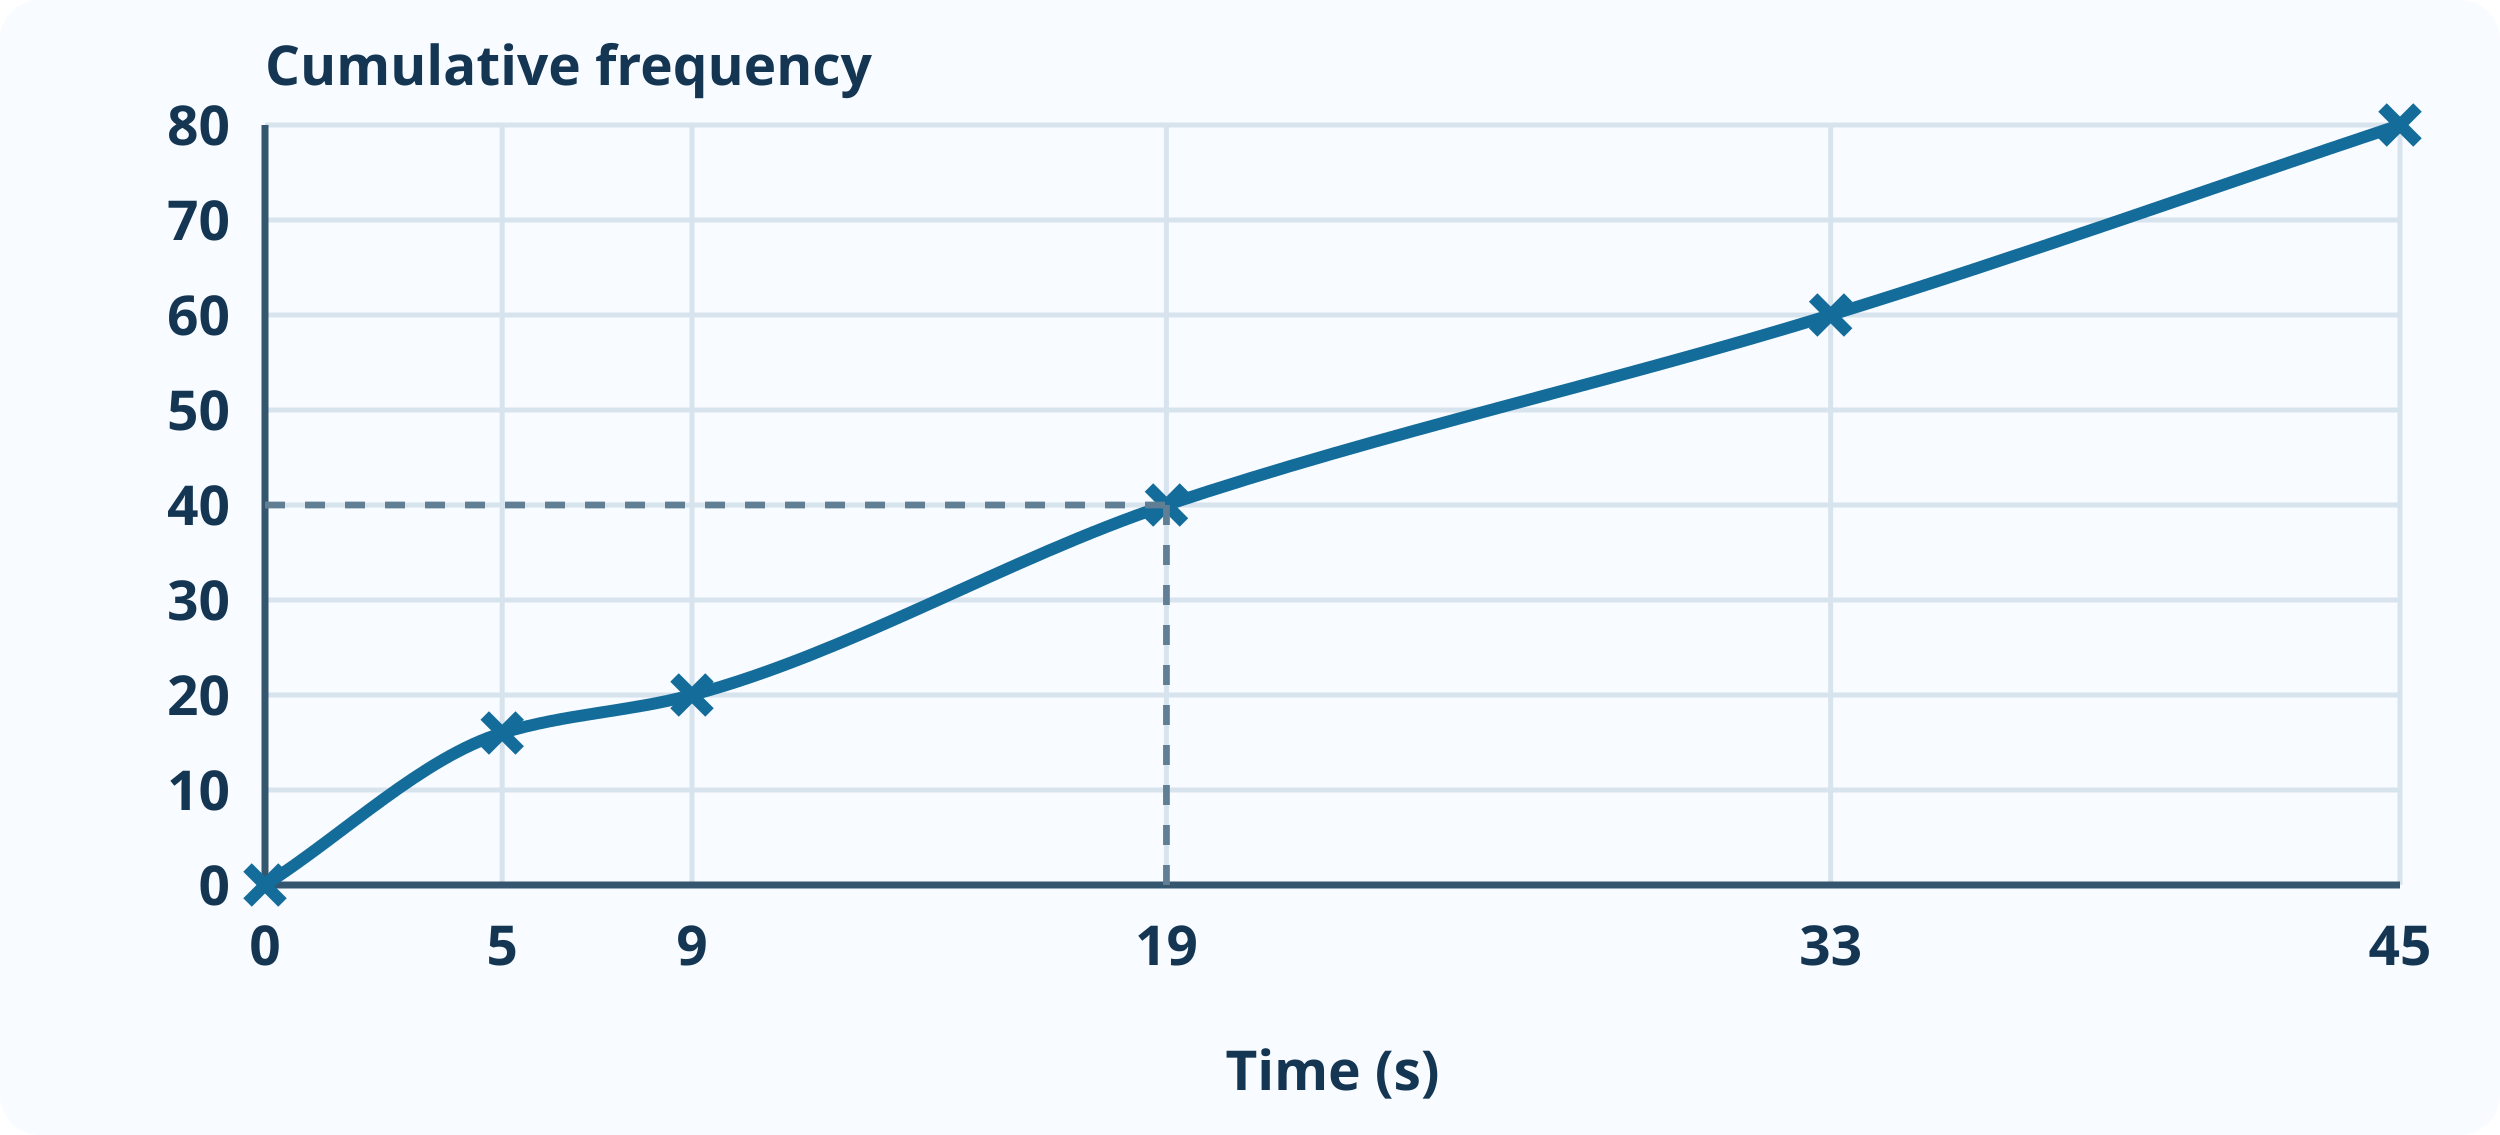
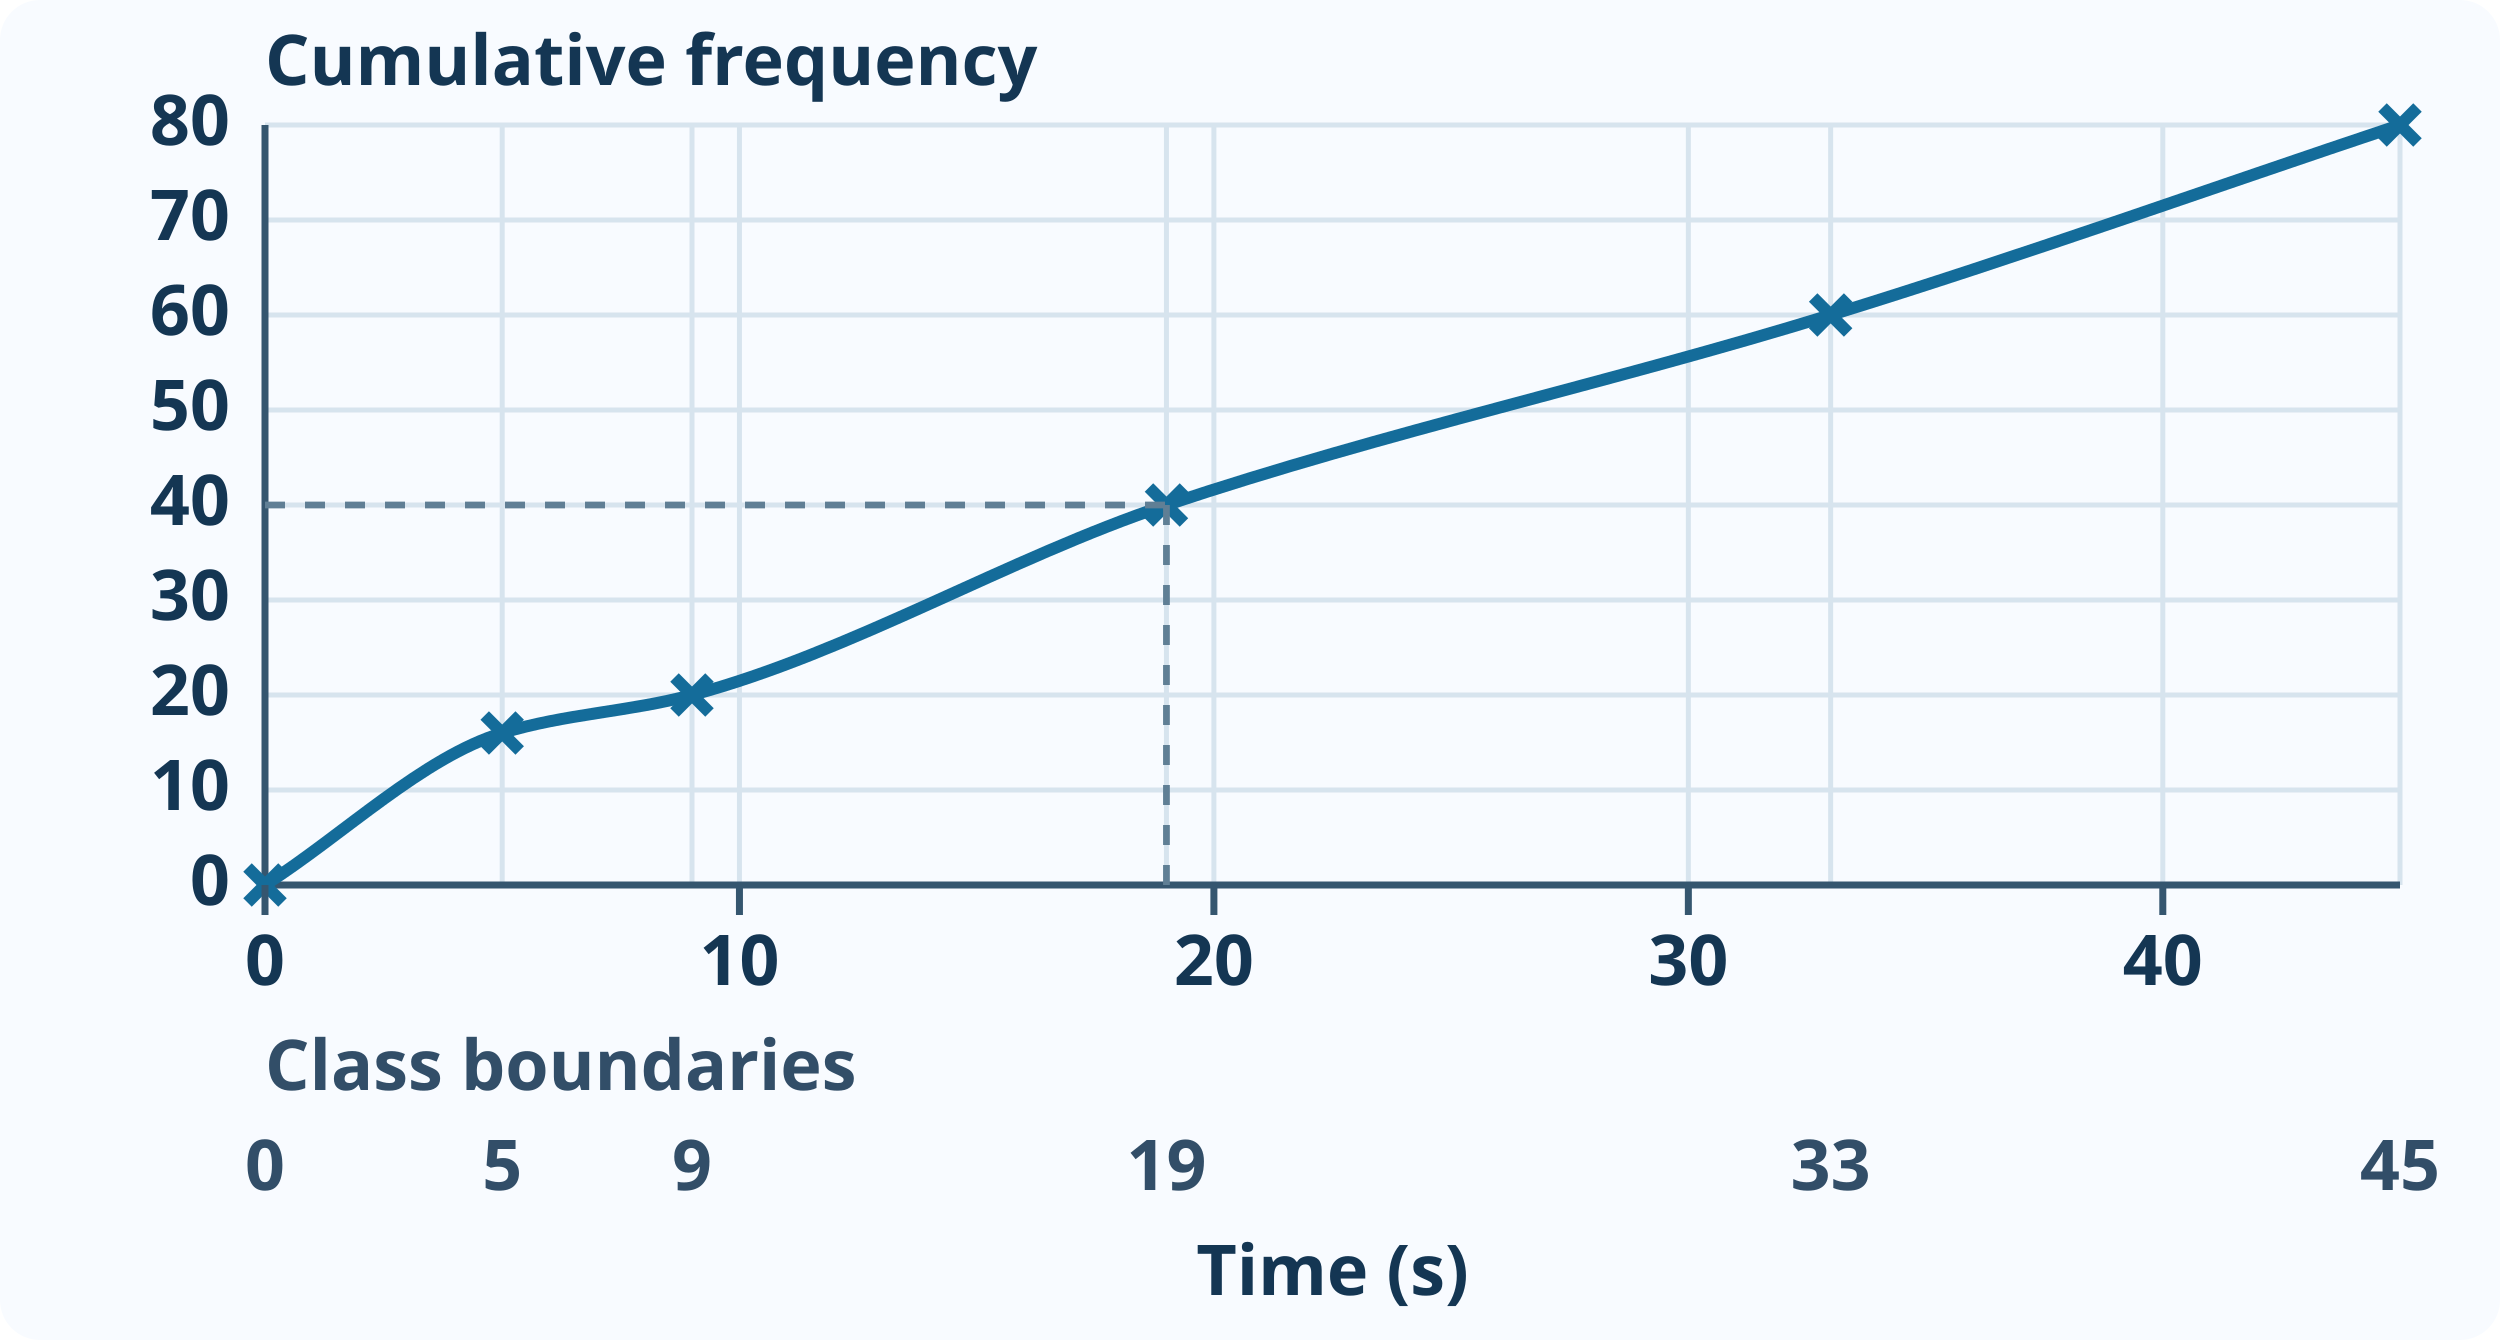
- <svg xmlns="http://www.w3.org/2000/svg" viewBox="0 0 500 227" role="img" aria-labelledby="title desc">
-   <style>text{font:600 14px system-ui,sans-serif;fill:#143653}.small{font-size:11px}.axis{stroke:#35566f;stroke-width:1.4;fill:none}.grid{stroke:#d7e4ee;stroke-width:1;fill:none}.line{stroke:#146c9a;stroke-width:2.4;fill:none;stroke-linejoin:round}.fit{stroke:#167969;stroke-width:2;fill:none}.dash{stroke:#607f95;stroke-width:1.35;stroke-dasharray:4 4;fill:none}</style>
-   <rect width="500" height="227" rx="8" fill="#f8fbff" />
+ <svg xmlns="http://www.w3.org/2000/svg" viewBox="0 0 500 268" role="img" aria-labelledby="title desc">
+   <style>text{font:600 14px system-ui,sans-serif;fill:#143653}.small{font-size:14px}.class-boundary{font-size:14px;fill:#324e68}.regular-scale-grid{stroke:#d7e4ee;stroke-width:1;fill:none}.axis{stroke:#35566f;stroke-width:1.4;fill:none}.grid{stroke:#d7e4ee;stroke-width:1;fill:none}.line{stroke:#146c9a;stroke-width:2.4;fill:none;stroke-linejoin:round}.fit{stroke:#167969;stroke-width:2;fill:none}.dash{stroke:#607f95;stroke-width:1.35;stroke-dasharray:4 4;fill:none}</style>
+   <rect width="500" height="268" rx="8" fill="#f8fbff" />
+   <g class="regular-scale-grid">
+     <path d="M147.89 25V177" />
+     <path d="M242.78 25V177" />
+     <path d="M337.67 25V177" />
+     <path d="M432.56 25V177" />
+   </g>
  <text x="53.00" y="17.00" class="small" text-anchor="start">Cumulative frequency</text>
-   <text x="266.50" y="218.00" class="small" text-anchor="middle">Time (s)</text>
+   <text x="266.50" y="259" class="small" text-anchor="middle">Time (s)</text>
  <path class="grid" d="M53.00 177.00 L480.00 177.00" />
  <text x="46.00" y="181.00" class="small" text-anchor="end">0</text>
  <path class="grid" d="M53.00 158.00 L480.00 158.00" />
  <text x="46.00" y="162.00" class="small" text-anchor="end">10</text>
  <path class="grid" d="M53.00 139.00 L480.00 139.00" />
  <text x="46.00" y="143.00" class="small" text-anchor="end">20</text>
  <path class="grid" d="M53.00 120.00 L480.00 120.00" />
  <text x="46.00" y="124.00" class="small" text-anchor="end">30</text>
  <path class="grid" d="M53.00 101.00 L480.00 101.00" />
  <text x="46.00" y="105.00" class="small" text-anchor="end">40</text>
  <path class="grid" d="M53.00 82.00 L480.00 82.00" />
  <text x="46.00" y="86.00" class="small" text-anchor="end">50</text>
  <path class="grid" d="M53.00 63.00 L480.00 63.00" />
  <text x="46.00" y="67.00" class="small" text-anchor="end">60</text>
  <path class="grid" d="M53.00 44.00 L480.00 44.00" />
  <text x="46.00" y="48.00" class="small" text-anchor="end">70</text>
  <path class="grid" d="M53.00 25.00 L480.00 25.00" />
  <text x="46.00" y="29.00" class="small" text-anchor="end">80</text>
  <path class="grid" d="M53.00 25.00 L53.00 177.00" />
-   <text x="53.00" y="193.00" class="small" text-anchor="middle">0</text>
  <path class="grid" d="M100.44 25.00 L100.44 177.00" />
-   <text x="100.44" y="193.00" class="small" text-anchor="middle">5</text>
  <path class="grid" d="M138.40 25.00 L138.40 177.00" />
-   <text x="138.40" y="193.00" class="small" text-anchor="middle">9</text>
  <path class="grid" d="M233.29 25.00 L233.29 177.00" />
-   <text x="233.29" y="193.00" class="small" text-anchor="middle">19</text>
  <path class="grid" d="M366.13 25.00 L366.13 177.00" />
-   <text x="366.13" y="193.00" class="small" text-anchor="middle">33</text>
  <path class="grid" d="M480.00 25.00 L480.00 177.00" />
-   <text x="480.00" y="193.00" class="small" text-anchor="middle">45</text>
  <path class="axis" d="M53.00 25.00 L53.00 177.00" />
  <path class="axis" d="M53.00 177.00 L480.00 177.00" />
  <path class="line" d="M53.00 177.00 C68.81 166.87 84.63 151.43 100.44 146.60 C113.10 142.74 125.75 142.38 138.40 139.00 C170.03 130.56 201.66 111.56 233.29 101.00 C277.57 86.22 321.85 76.64 366.13 63.00 C404.09 51.31 442.04 37.67 480.00 25.00" />
  <path class="line" d="M49.50 173.50 L56.50 180.50" />
  <path class="line" d="M49.50 180.50 L56.50 173.50" />
  <path class="line" d="M96.94 143.10 L103.94 150.10" />
  <path class="line" d="M96.94 150.10 L103.94 143.10" />
  <path class="line" d="M134.90 135.50 L141.90 142.50" />
  <path class="line" d="M134.90 142.50 L141.90 135.50" />
  <path class="line" d="M229.79 97.50 L236.79 104.50" />
  <path class="line" d="M229.79 104.50 L236.79 97.50" />
  <path class="line" d="M362.63 59.50 L369.63 66.50" />
  <path class="line" d="M362.63 66.50 L369.63 59.50" />
  <path class="line" d="M476.50 21.50 L483.50 28.50" />
  <path class="line" d="M476.50 28.50 L483.50 21.50" />
  <path class="dash" d="M233.29 177.00 L233.29 101.00" />
  <path class="dash" d="M53.00 101.00 L233.29 101.00" />
+   <g class="regular-scale">
+     <path d="M53.00 177v6M147.89 177v6M242.78 177v6M337.67 177v6M432.56 177v6" class="axis" />
+     <text x="53.00" y="197" class="small" text-anchor="middle">0</text>
+     <text x="147.89" y="197" class="small" text-anchor="middle">10</text>
+     <text x="242.78" y="197" class="small" text-anchor="middle">20</text>
+     <text x="337.67" y="197" class="small" text-anchor="middle">30</text>
+     <text x="432.56" y="197" class="small" text-anchor="middle">40</text>
+   </g>
+   <g class="boundary-scale">
+     <text x="53" y="218" class="class-boundary">Class boundaries</text>
+     <text x="53.00" y="238" class="class-boundary" text-anchor="middle">0</text>
+     <text x="100.44" y="238" class="class-boundary" text-anchor="middle">5</text>
+     <text x="138.40" y="238" class="class-boundary" text-anchor="middle">9</text>
+     <text x="233.29" y="238" class="class-boundary" text-anchor="middle">19</text>
+     <text x="366.13" y="238" class="class-boundary" text-anchor="middle">33</text>
+     <text x="480.00" y="238" class="class-boundary" text-anchor="middle">45</text>
+   </g>
</svg>
